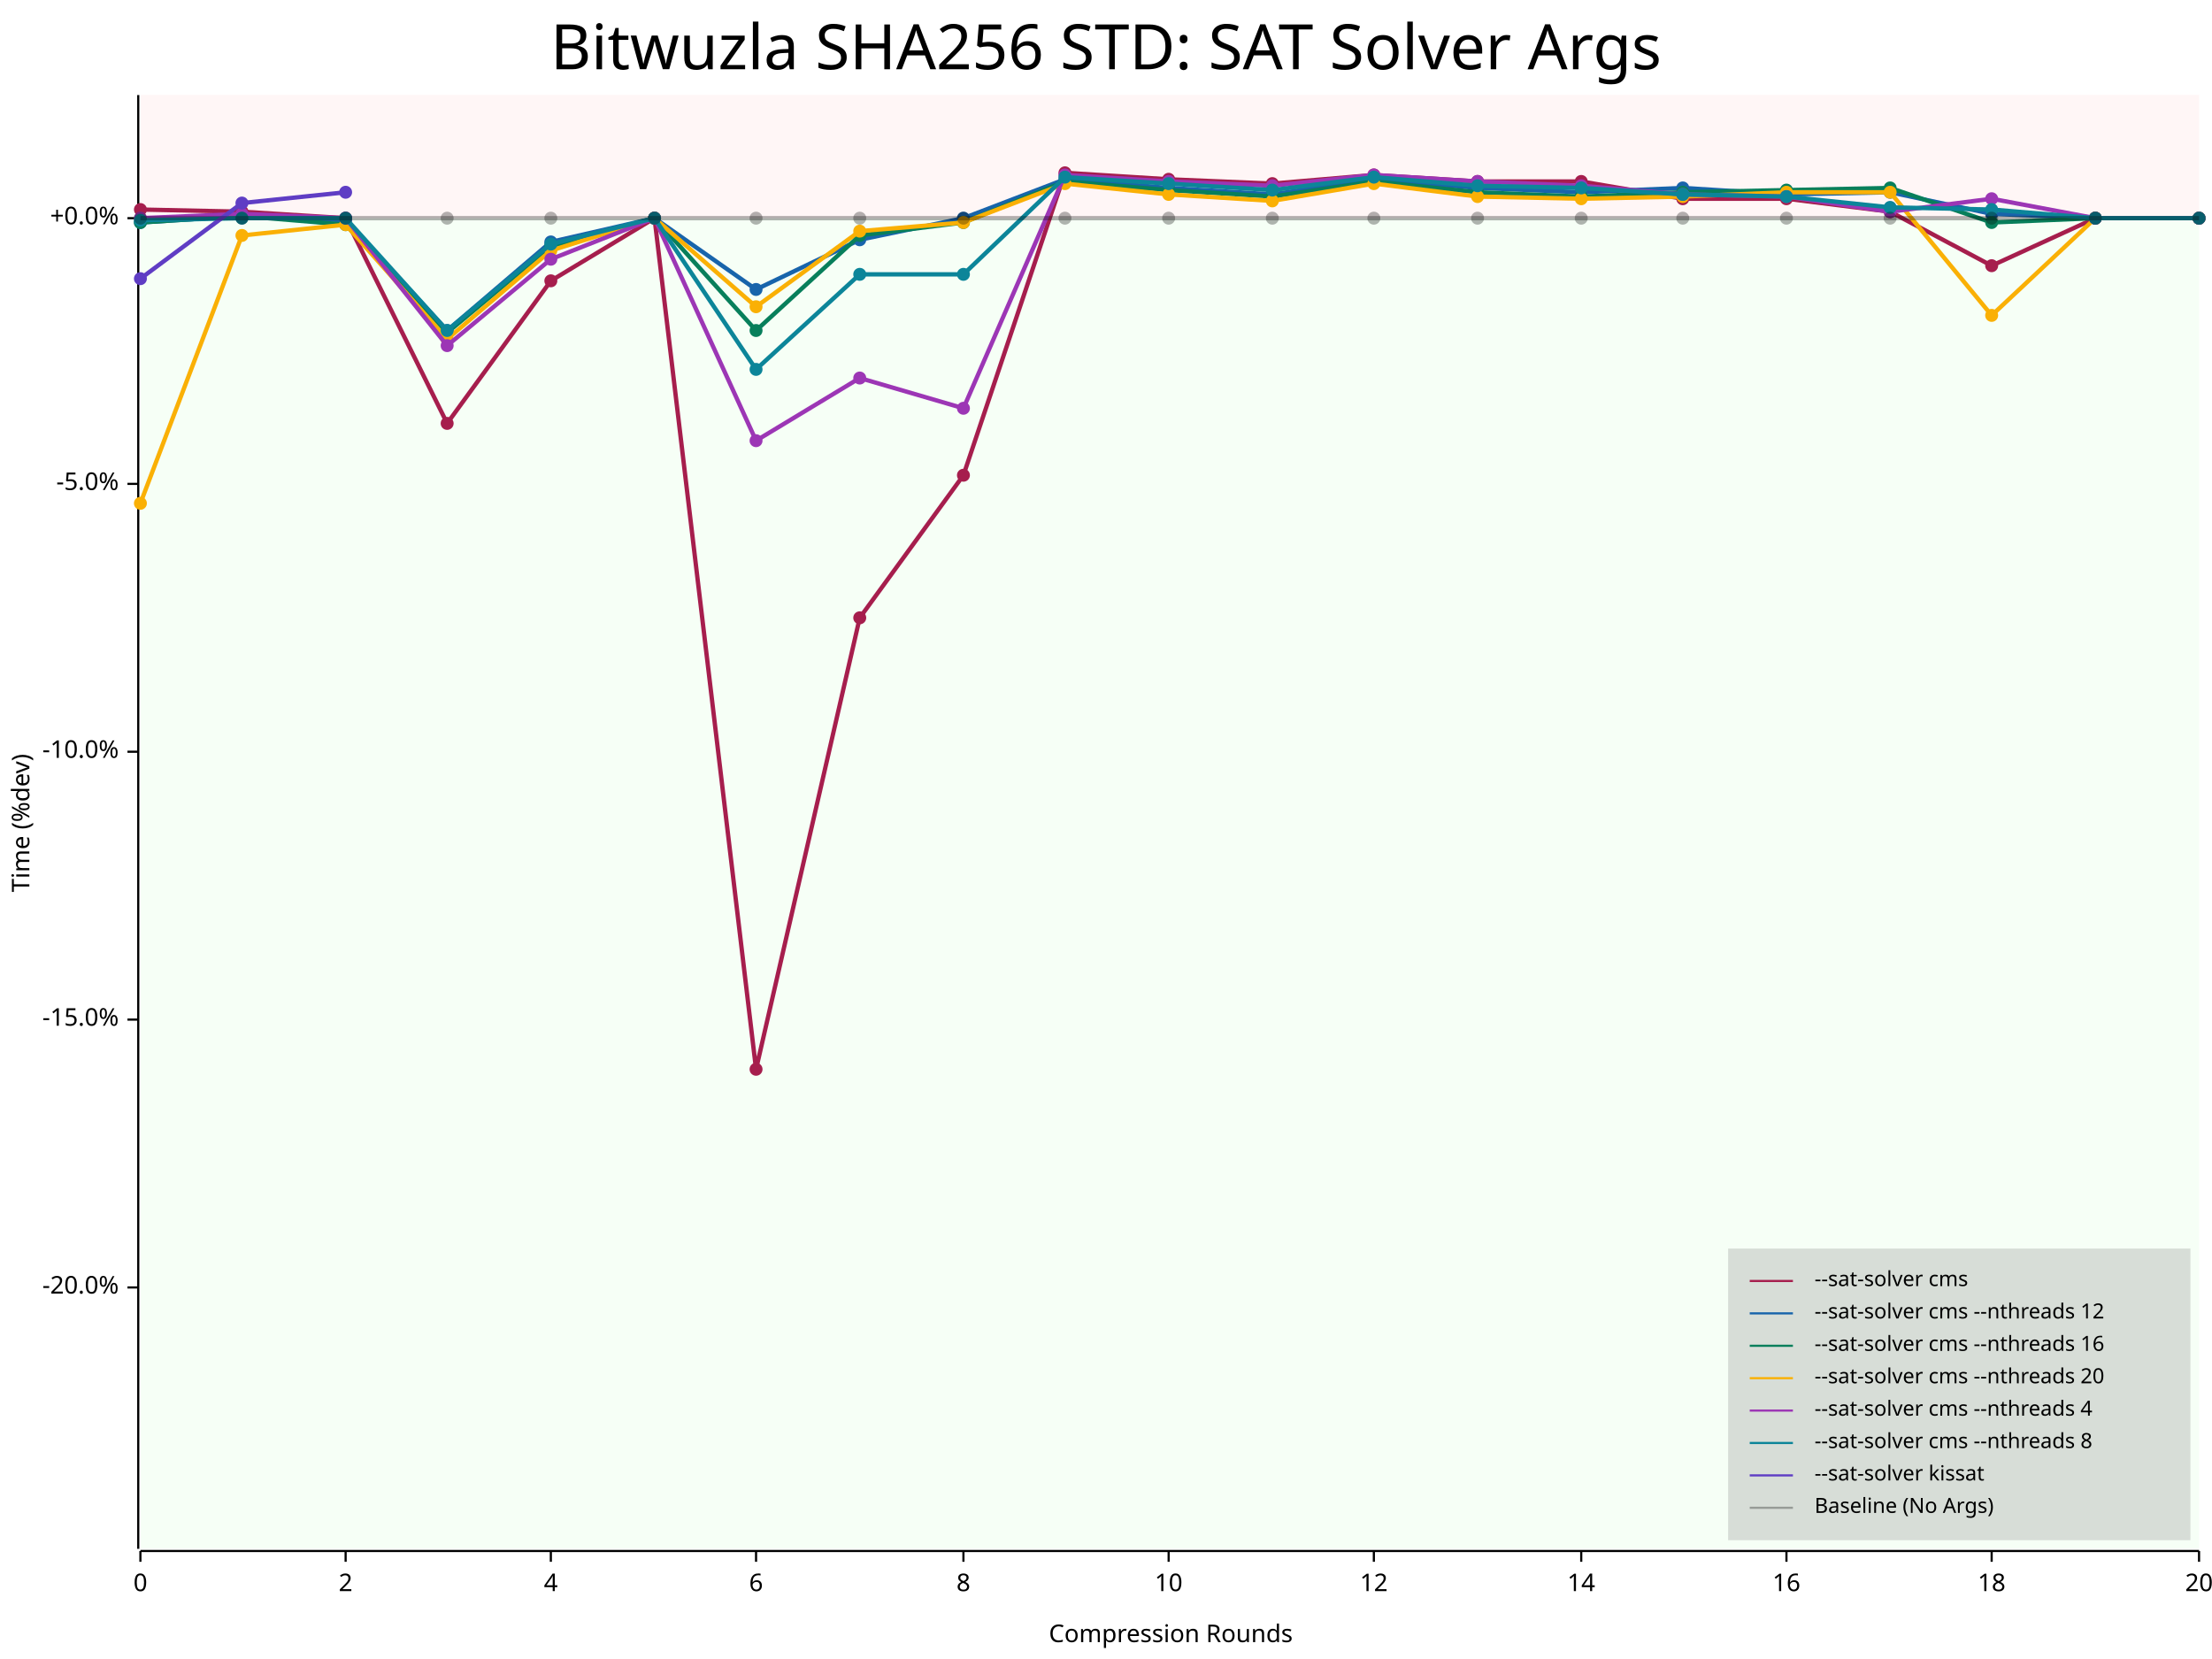
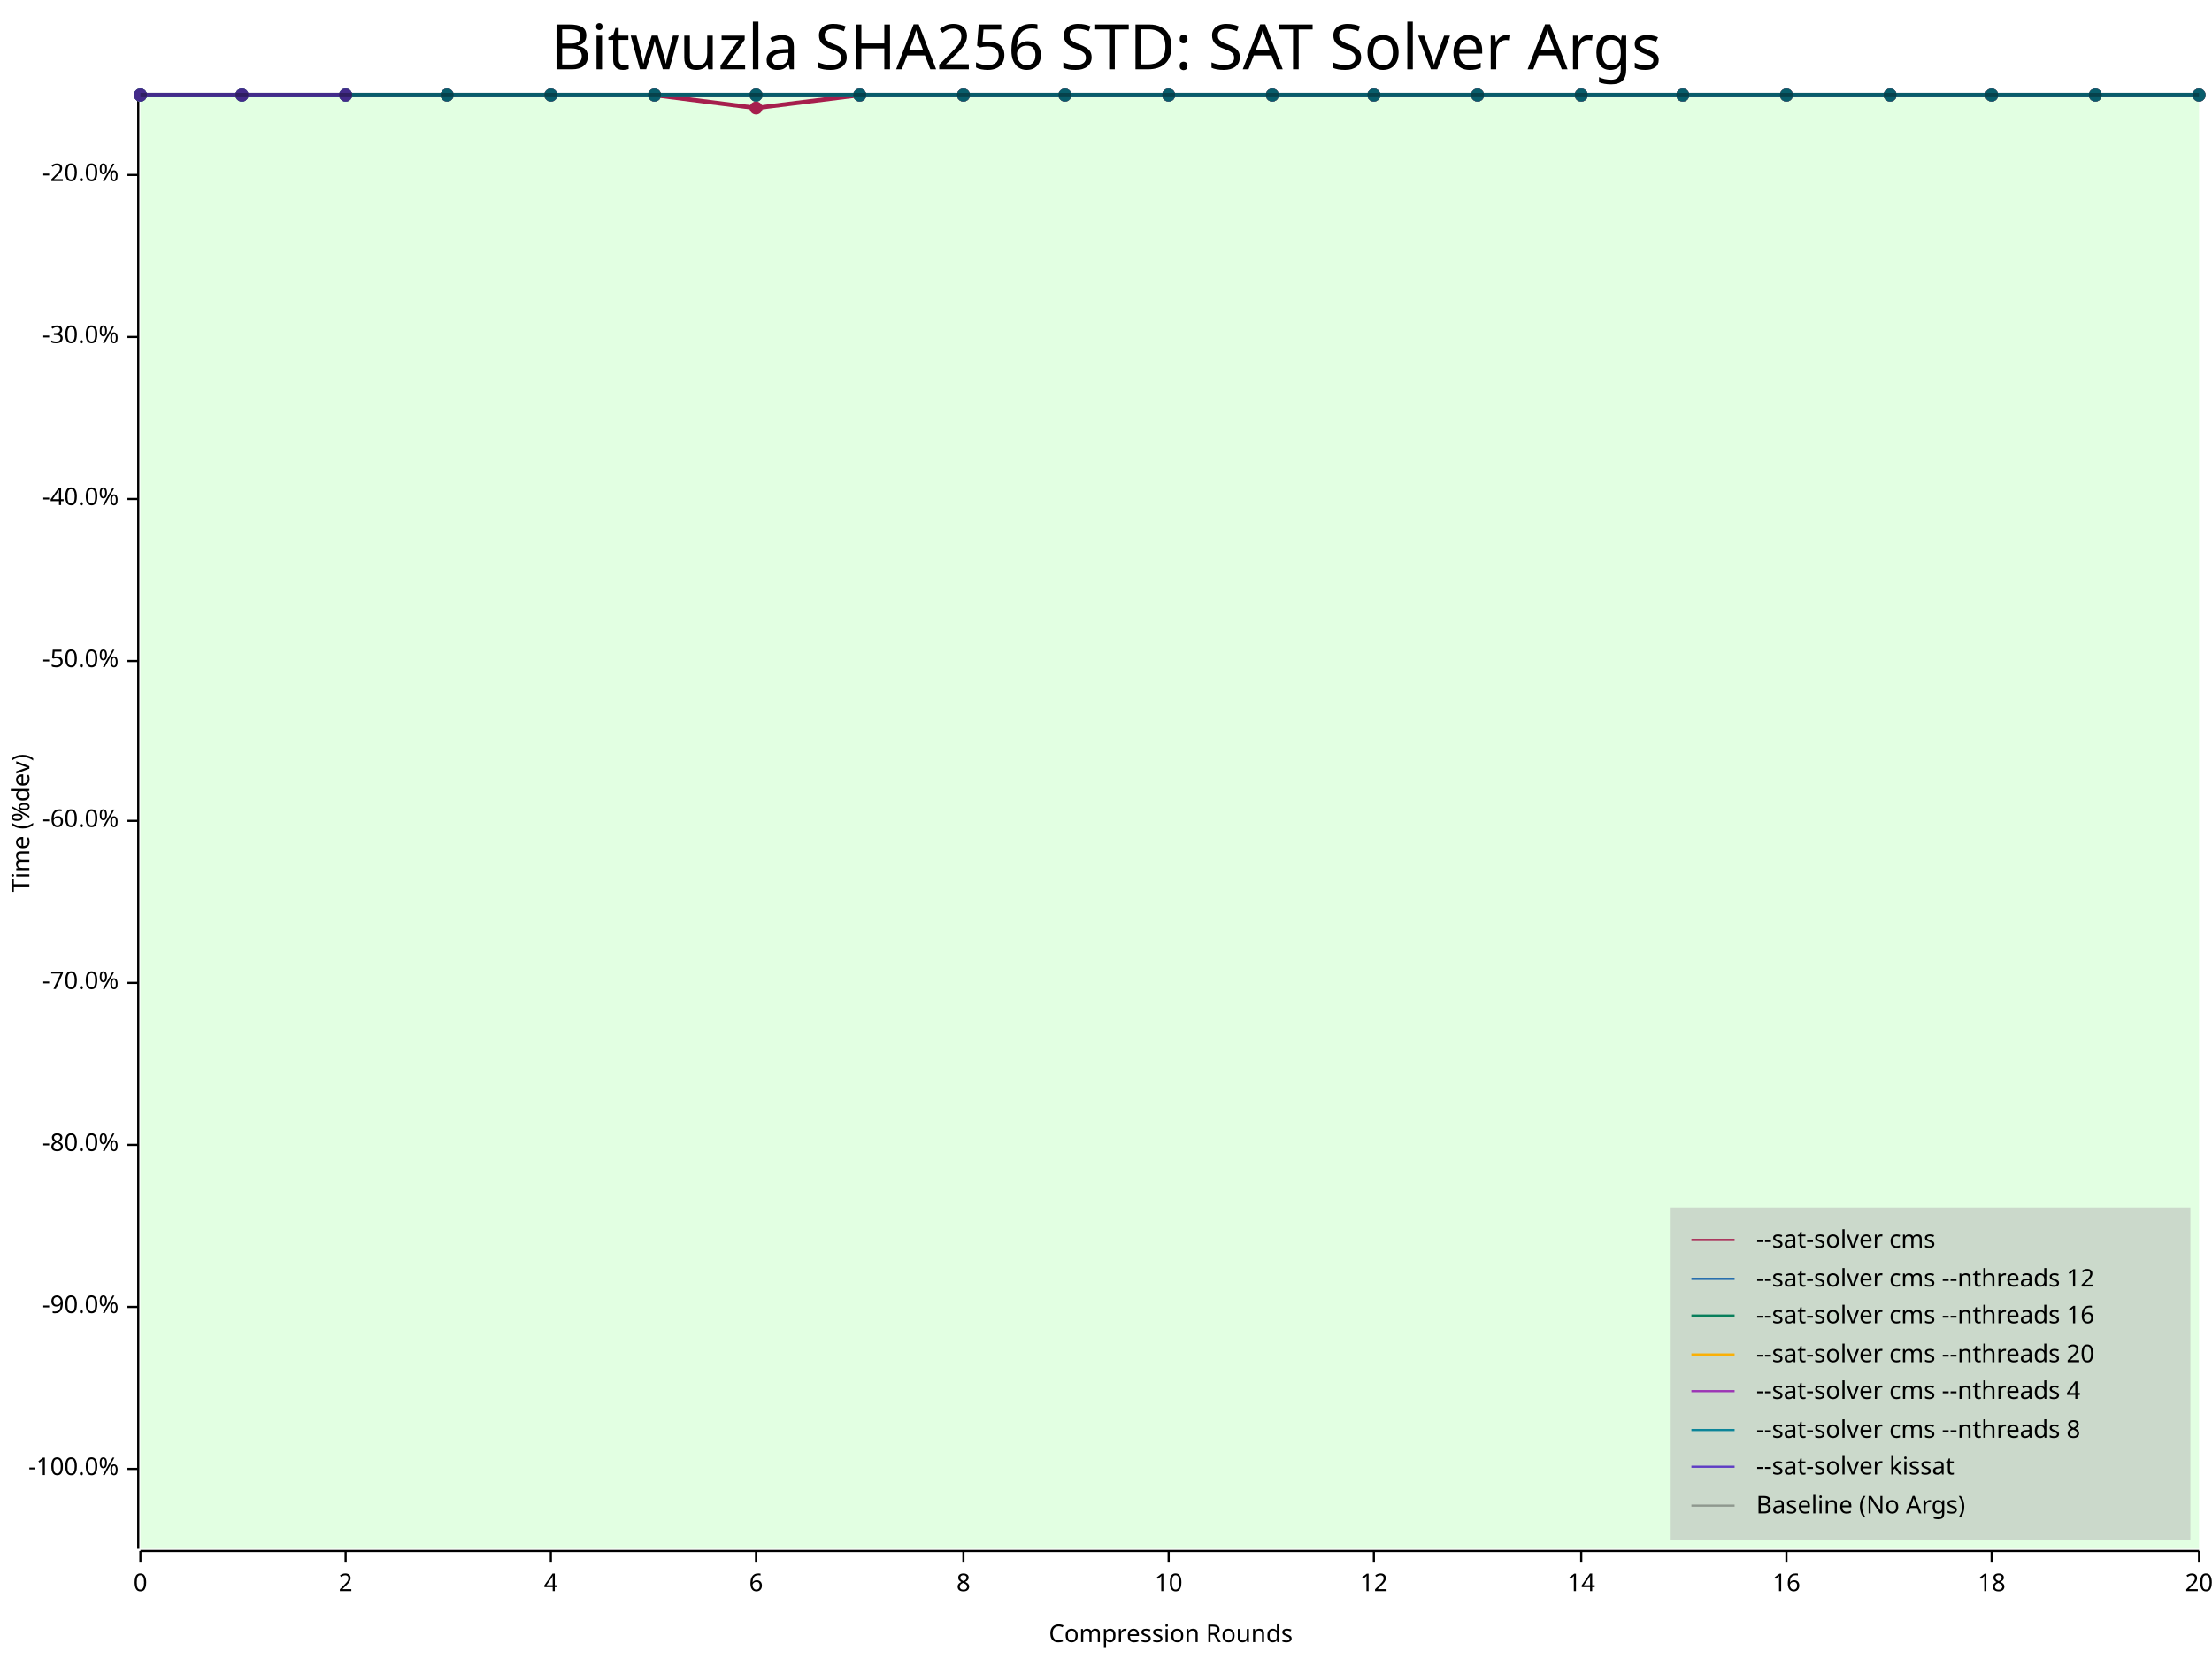
<svg xmlns="http://www.w3.org/2000/svg" width="1024" height="768" viewBox="0 0 1024 768">
  <rect x="0" y="0" width="1024" height="768" opacity="1" fill="#FFFFFF" stroke="none" />
  <text x="512" y="10" dy="0.76em" text-anchor="middle" font-family="noto sans" font-size="29.032" opacity="1" fill="#000000">
Bitwuzla SHA256 STD: SAT Solver Args
</text>
-   <rect x="65" y="101" width="953" height="616" opacity="0.125" fill="#B6FFB6" stroke="none" />
-   <rect x="65" y="44" width="953" height="57" opacity="0.125" fill="#FFB6B6" stroke="none" />
+   <rect x="65" y="44" width="953" height="673" opacity="0.4" fill="#B6FFB6" stroke="none" />
+   <rect x="65" y="44" width="953" height="0" opacity="0.4" fill="#FFB6B6" stroke="none" />
  <text x="542" y="763" dy="-0.5ex" text-anchor="middle" font-family="noto sans" font-size="11.29" opacity="1" fill="#000000">
Compression Rounds
</text>
  <polyline fill="none" opacity="1" stroke="#000000" stroke-width="1" points="65,718 1018,718 " />
  <text x="65" y="728" dy="0.76em" text-anchor="middle" font-family="noto sans" font-size="11.29" opacity="1" fill="#000000">
0
</text>
  <polyline fill="none" opacity="1" stroke="#000000" stroke-width="1" points="65,718 65,723 " />
  <text x="160" y="728" dy="0.76em" text-anchor="middle" font-family="noto sans" font-size="11.29" opacity="1" fill="#000000">
2
</text>
  <polyline fill="none" opacity="1" stroke="#000000" stroke-width="1" points="160,718 160,723 " />
  <text x="255" y="728" dy="0.76em" text-anchor="middle" font-family="noto sans" font-size="11.29" opacity="1" fill="#000000">
4
</text>
  <polyline fill="none" opacity="1" stroke="#000000" stroke-width="1" points="255,718 255,723 " />
  <text x="350" y="728" dy="0.76em" text-anchor="middle" font-family="noto sans" font-size="11.29" opacity="1" fill="#000000">
6
</text>
  <polyline fill="none" opacity="1" stroke="#000000" stroke-width="1" points="350,718 350,723 " />
  <text x="446" y="728" dy="0.76em" text-anchor="middle" font-family="noto sans" font-size="11.29" opacity="1" fill="#000000">
8
</text>
  <polyline fill="none" opacity="1" stroke="#000000" stroke-width="1" points="446,718 446,723 " />
  <text x="541" y="728" dy="0.76em" text-anchor="middle" font-family="noto sans" font-size="11.29" opacity="1" fill="#000000">
10
</text>
  <polyline fill="none" opacity="1" stroke="#000000" stroke-width="1" points="541,718 541,723 " />
  <text x="636" y="728" dy="0.76em" text-anchor="middle" font-family="noto sans" font-size="11.29" opacity="1" fill="#000000">
12
</text>
  <polyline fill="none" opacity="1" stroke="#000000" stroke-width="1" points="636,718 636,723 " />
  <text x="732" y="728" dy="0.76em" text-anchor="middle" font-family="noto sans" font-size="11.29" opacity="1" fill="#000000">
14
</text>
  <polyline fill="none" opacity="1" stroke="#000000" stroke-width="1" points="732,718 732,723 " />
  <text x="827" y="728" dy="0.76em" text-anchor="middle" font-family="noto sans" font-size="11.29" opacity="1" fill="#000000">
16
</text>
  <polyline fill="none" opacity="1" stroke="#000000" stroke-width="1" points="827,718 827,723 " />
  <text x="922" y="728" dy="0.76em" text-anchor="middle" font-family="noto sans" font-size="11.29" opacity="1" fill="#000000">
18
</text>
  <polyline fill="none" opacity="1" stroke="#000000" stroke-width="1" points="922,718 922,723 " />
  <text x="1018" y="728" dy="0.76em" text-anchor="middle" font-family="noto sans" font-size="11.29" opacity="1" fill="#000000">
20
</text>
  <polyline fill="none" opacity="1" stroke="#000000" stroke-width="1" points="1018,718 1018,723 " />
  <text x="5" y="381" dy="0.76em" text-anchor="middle" font-family="noto sans" font-size="11.29" opacity="1" fill="#000000" transform="rotate(270, 5, 381)">
Time (%dev)
</text>
  <polyline fill="none" opacity="1" stroke="#000000" stroke-width="1" points="64,44 64,717 " />
-   <text x="55" y="596" dy="0.5ex" text-anchor="end" font-family="noto sans" font-size="11.29" opacity="1" fill="#000000">
+   <text x="55" y="680" dy="0.5ex" text-anchor="end" font-family="noto sans" font-size="11.29" opacity="1" fill="#000000">
+ -100.0%
+ </text>
+   <polyline fill="none" opacity="1" stroke="#000000" stroke-width="1" points="59,680 64,680 " />
+   <text x="55" y="605" dy="0.5ex" text-anchor="end" font-family="noto sans" font-size="11.29" opacity="1" fill="#000000">
+ -90.0%
+ </text>
+   <polyline fill="none" opacity="1" stroke="#000000" stroke-width="1" points="59,605 64,605 " />
+   <text x="55" y="530" dy="0.5ex" text-anchor="end" font-family="noto sans" font-size="11.29" opacity="1" fill="#000000">
+ -80.0%
+ </text>
+   <polyline fill="none" opacity="1" stroke="#000000" stroke-width="1" points="59,530 64,530 " />
+   <text x="55" y="455" dy="0.5ex" text-anchor="end" font-family="noto sans" font-size="11.29" opacity="1" fill="#000000">
+ -70.0%
+ </text>
+   <polyline fill="none" opacity="1" stroke="#000000" stroke-width="1" points="59,455 64,455 " />
+   <text x="55" y="380" dy="0.5ex" text-anchor="end" font-family="noto sans" font-size="11.29" opacity="1" fill="#000000">
+ -60.0%
+ </text>
+   <polyline fill="none" opacity="1" stroke="#000000" stroke-width="1" points="59,380 64,380 " />
+   <text x="55" y="306" dy="0.5ex" text-anchor="end" font-family="noto sans" font-size="11.29" opacity="1" fill="#000000">
+ -50.0%
+ </text>
+   <polyline fill="none" opacity="1" stroke="#000000" stroke-width="1" points="59,306 64,306 " />
+   <text x="55" y="231" dy="0.5ex" text-anchor="end" font-family="noto sans" font-size="11.29" opacity="1" fill="#000000">
+ -40.0%
+ </text>
+   <polyline fill="none" opacity="1" stroke="#000000" stroke-width="1" points="59,231 64,231 " />
+   <text x="55" y="156" dy="0.5ex" text-anchor="end" font-family="noto sans" font-size="11.29" opacity="1" fill="#000000">
+ -30.0%
+ </text>
+   <polyline fill="none" opacity="1" stroke="#000000" stroke-width="1" points="59,156 64,156 " />
+   <text x="55" y="81" dy="0.5ex" text-anchor="end" font-family="noto sans" font-size="11.29" opacity="1" fill="#000000">
-20.0%
</text>
-   <polyline fill="none" opacity="1" stroke="#000000" stroke-width="1" points="59,596 64,596 " />
-   <text x="55" y="472" dy="0.5ex" text-anchor="end" font-family="noto sans" font-size="11.29" opacity="1" fill="#000000">
- -15.0%
- </text>
-   <polyline fill="none" opacity="1" stroke="#000000" stroke-width="1" points="59,472 64,472 " />
-   <text x="55" y="348" dy="0.5ex" text-anchor="end" font-family="noto sans" font-size="11.29" opacity="1" fill="#000000">
- -10.0%
- </text>
-   <polyline fill="none" opacity="1" stroke="#000000" stroke-width="1" points="59,348 64,348 " />
-   <text x="55" y="224" dy="0.5ex" text-anchor="end" font-family="noto sans" font-size="11.29" opacity="1" fill="#000000">
- -5.0%
- </text>
-   <polyline fill="none" opacity="1" stroke="#000000" stroke-width="1" points="59,224 64,224 " />
-   <text x="55" y="101" dy="0.5ex" text-anchor="end" font-family="noto sans" font-size="11.29" opacity="1" fill="#000000">
- +0.0%
- </text>
-   <polyline fill="none" opacity="1" stroke="#000000" stroke-width="1" points="59,101 64,101 " />
-   <polyline fill="none" opacity="1" stroke="#A61E4D" stroke-width="2" points="65,97 112,98 160,101 207,196 255,130 303,101 350,495 398,286 446,220 493,80 541,83 589,85 636,81 684,84 732,84 779,92 827,92 875,98 922,123 970,101 1018,101 " />
-   <circle cx="65" cy="97" r="3" opacity="1" fill="#A61E4D" stroke="none" stroke-width="1" />
-   <circle cx="112" cy="98" r="3" opacity="1" fill="#A61E4D" stroke="none" stroke-width="1" />
-   <circle cx="160" cy="101" r="3" opacity="1" fill="#A61E4D" stroke="none" stroke-width="1" />
-   <circle cx="207" cy="196" r="3" opacity="1" fill="#A61E4D" stroke="none" stroke-width="1" />
-   <circle cx="255" cy="130" r="3" opacity="1" fill="#A61E4D" stroke="none" stroke-width="1" />
-   <circle cx="303" cy="101" r="3" opacity="1" fill="#A61E4D" stroke="none" stroke-width="1" />
-   <circle cx="350" cy="495" r="3" opacity="1" fill="#A61E4D" stroke="none" stroke-width="1" />
-   <circle cx="398" cy="286" r="3" opacity="1" fill="#A61E4D" stroke="none" stroke-width="1" />
-   <circle cx="446" cy="220" r="3" opacity="1" fill="#A61E4D" stroke="none" stroke-width="1" />
-   <circle cx="493" cy="80" r="3" opacity="1" fill="#A61E4D" stroke="none" stroke-width="1" />
-   <circle cx="541" cy="83" r="3" opacity="1" fill="#A61E4D" stroke="none" stroke-width="1" />
-   <circle cx="589" cy="85" r="3" opacity="1" fill="#A61E4D" stroke="none" stroke-width="1" />
-   <circle cx="636" cy="81" r="3" opacity="1" fill="#A61E4D" stroke="none" stroke-width="1" />
-   <circle cx="684" cy="84" r="3" opacity="1" fill="#A61E4D" stroke="none" stroke-width="1" />
-   <circle cx="732" cy="84" r="3" opacity="1" fill="#A61E4D" stroke="none" stroke-width="1" />
-   <circle cx="779" cy="92" r="3" opacity="1" fill="#A61E4D" stroke="none" stroke-width="1" />
-   <circle cx="827" cy="92" r="3" opacity="1" fill="#A61E4D" stroke="none" stroke-width="1" />
-   <circle cx="875" cy="98" r="3" opacity="1" fill="#A61E4D" stroke="none" stroke-width="1" />
-   <circle cx="922" cy="123" r="3" opacity="1" fill="#A61E4D" stroke="none" stroke-width="1" />
-   <circle cx="970" cy="101" r="3" opacity="1" fill="#A61E4D" stroke="none" stroke-width="1" />
-   <circle cx="1018" cy="101" r="3" opacity="1" fill="#A61E4D" stroke="none" stroke-width="1" />
-   <polyline fill="none" opacity="1" stroke="#1864AB" stroke-width="2" points="65,103 112,100 160,102 207,153 255,112 303,101 350,134 398,111 446,101 493,83 541,87 589,90 636,83 684,87 732,89 779,87 827,90 875,89 922,99 970,101 1018,101 " />
-   <circle cx="65" cy="103" r="3" opacity="1" fill="#1864AB" stroke="none" stroke-width="1" />
-   <circle cx="112" cy="100" r="3" opacity="1" fill="#1864AB" stroke="none" stroke-width="1" />
-   <circle cx="160" cy="102" r="3" opacity="1" fill="#1864AB" stroke="none" stroke-width="1" />
-   <circle cx="207" cy="153" r="3" opacity="1" fill="#1864AB" stroke="none" stroke-width="1" />
-   <circle cx="255" cy="112" r="3" opacity="1" fill="#1864AB" stroke="none" stroke-width="1" />
-   <circle cx="303" cy="101" r="3" opacity="1" fill="#1864AB" stroke="none" stroke-width="1" />
-   <circle cx="350" cy="134" r="3" opacity="1" fill="#1864AB" stroke="none" stroke-width="1" />
-   <circle cx="398" cy="111" r="3" opacity="1" fill="#1864AB" stroke="none" stroke-width="1" />
-   <circle cx="446" cy="101" r="3" opacity="1" fill="#1864AB" stroke="none" stroke-width="1" />
-   <circle cx="493" cy="83" r="3" opacity="1" fill="#1864AB" stroke="none" stroke-width="1" />
-   <circle cx="541" cy="87" r="3" opacity="1" fill="#1864AB" stroke="none" stroke-width="1" />
-   <circle cx="589" cy="90" r="3" opacity="1" fill="#1864AB" stroke="none" stroke-width="1" />
-   <circle cx="636" cy="83" r="3" opacity="1" fill="#1864AB" stroke="none" stroke-width="1" />
-   <circle cx="684" cy="87" r="3" opacity="1" fill="#1864AB" stroke="none" stroke-width="1" />
-   <circle cx="732" cy="89" r="3" opacity="1" fill="#1864AB" stroke="none" stroke-width="1" />
-   <circle cx="779" cy="87" r="3" opacity="1" fill="#1864AB" stroke="none" stroke-width="1" />
-   <circle cx="827" cy="90" r="3" opacity="1" fill="#1864AB" stroke="none" stroke-width="1" />
-   <circle cx="875" cy="89" r="3" opacity="1" fill="#1864AB" stroke="none" stroke-width="1" />
-   <circle cx="922" cy="99" r="3" opacity="1" fill="#1864AB" stroke="none" stroke-width="1" />
-   <circle cx="970" cy="101" r="3" opacity="1" fill="#1864AB" stroke="none" stroke-width="1" />
-   <circle cx="1018" cy="101" r="3" opacity="1" fill="#1864AB" stroke="none" stroke-width="1" />
-   <polyline fill="none" opacity="1" stroke="#087F5B" stroke-width="2" points="65,103 112,100 160,104 207,154 255,114 303,101 350,153 398,109 446,103 493,84 541,88 589,91 636,84 684,89 732,91 779,89 827,88 875,87 922,103 970,101 1018,101 " />
-   <circle cx="65" cy="103" r="3" opacity="1" fill="#087F5B" stroke="none" stroke-width="1" />
-   <circle cx="112" cy="100" r="3" opacity="1" fill="#087F5B" stroke="none" stroke-width="1" />
-   <circle cx="160" cy="104" r="3" opacity="1" fill="#087F5B" stroke="none" stroke-width="1" />
-   <circle cx="207" cy="154" r="3" opacity="1" fill="#087F5B" stroke="none" stroke-width="1" />
-   <circle cx="255" cy="114" r="3" opacity="1" fill="#087F5B" stroke="none" stroke-width="1" />
-   <circle cx="303" cy="101" r="3" opacity="1" fill="#087F5B" stroke="none" stroke-width="1" />
-   <circle cx="350" cy="153" r="3" opacity="1" fill="#087F5B" stroke="none" stroke-width="1" />
-   <circle cx="398" cy="109" r="3" opacity="1" fill="#087F5B" stroke="none" stroke-width="1" />
-   <circle cx="446" cy="103" r="3" opacity="1" fill="#087F5B" stroke="none" stroke-width="1" />
-   <circle cx="493" cy="84" r="3" opacity="1" fill="#087F5B" stroke="none" stroke-width="1" />
-   <circle cx="541" cy="88" r="3" opacity="1" fill="#087F5B" stroke="none" stroke-width="1" />
-   <circle cx="589" cy="91" r="3" opacity="1" fill="#087F5B" stroke="none" stroke-width="1" />
-   <circle cx="636" cy="84" r="3" opacity="1" fill="#087F5B" stroke="none" stroke-width="1" />
-   <circle cx="684" cy="89" r="3" opacity="1" fill="#087F5B" stroke="none" stroke-width="1" />
-   <circle cx="732" cy="91" r="3" opacity="1" fill="#087F5B" stroke="none" stroke-width="1" />
-   <circle cx="779" cy="89" r="3" opacity="1" fill="#087F5B" stroke="none" stroke-width="1" />
-   <circle cx="827" cy="88" r="3" opacity="1" fill="#087F5B" stroke="none" stroke-width="1" />
-   <circle cx="875" cy="87" r="3" opacity="1" fill="#087F5B" stroke="none" stroke-width="1" />
-   <circle cx="922" cy="103" r="3" opacity="1" fill="#087F5B" stroke="none" stroke-width="1" />
-   <circle cx="970" cy="101" r="3" opacity="1" fill="#087F5B" stroke="none" stroke-width="1" />
-   <circle cx="1018" cy="101" r="3" opacity="1" fill="#087F5B" stroke="none" stroke-width="1" />
-   <polyline fill="none" opacity="1" stroke="#FAB005" stroke-width="2" points="65,233 112,109 160,104 207,157 255,116 303,101 350,142 398,107 446,103 493,85 541,90 589,93 636,85 684,91 732,92 779,91 827,89 875,89 922,146 970,101 1018,101 " />
-   <circle cx="65" cy="233" r="3" opacity="1" fill="#FAB005" stroke="none" stroke-width="1" />
-   <circle cx="112" cy="109" r="3" opacity="1" fill="#FAB005" stroke="none" stroke-width="1" />
-   <circle cx="160" cy="104" r="3" opacity="1" fill="#FAB005" stroke="none" stroke-width="1" />
-   <circle cx="207" cy="157" r="3" opacity="1" fill="#FAB005" stroke="none" stroke-width="1" />
-   <circle cx="255" cy="116" r="3" opacity="1" fill="#FAB005" stroke="none" stroke-width="1" />
-   <circle cx="303" cy="101" r="3" opacity="1" fill="#FAB005" stroke="none" stroke-width="1" />
-   <circle cx="350" cy="142" r="3" opacity="1" fill="#FAB005" stroke="none" stroke-width="1" />
-   <circle cx="398" cy="107" r="3" opacity="1" fill="#FAB005" stroke="none" stroke-width="1" />
-   <circle cx="446" cy="103" r="3" opacity="1" fill="#FAB005" stroke="none" stroke-width="1" />
-   <circle cx="493" cy="85" r="3" opacity="1" fill="#FAB005" stroke="none" stroke-width="1" />
-   <circle cx="541" cy="90" r="3" opacity="1" fill="#FAB005" stroke="none" stroke-width="1" />
-   <circle cx="589" cy="93" r="3" opacity="1" fill="#FAB005" stroke="none" stroke-width="1" />
-   <circle cx="636" cy="85" r="3" opacity="1" fill="#FAB005" stroke="none" stroke-width="1" />
-   <circle cx="684" cy="91" r="3" opacity="1" fill="#FAB005" stroke="none" stroke-width="1" />
-   <circle cx="732" cy="92" r="3" opacity="1" fill="#FAB005" stroke="none" stroke-width="1" />
-   <circle cx="779" cy="91" r="3" opacity="1" fill="#FAB005" stroke="none" stroke-width="1" />
-   <circle cx="827" cy="89" r="3" opacity="1" fill="#FAB005" stroke="none" stroke-width="1" />
-   <circle cx="875" cy="89" r="3" opacity="1" fill="#FAB005" stroke="none" stroke-width="1" />
-   <circle cx="922" cy="146" r="3" opacity="1" fill="#FAB005" stroke="none" stroke-width="1" />
-   <circle cx="970" cy="101" r="3" opacity="1" fill="#FAB005" stroke="none" stroke-width="1" />
-   <circle cx="1018" cy="101" r="3" opacity="1" fill="#FAB005" stroke="none" stroke-width="1" />
-   <polyline fill="none" opacity="1" stroke="#9C36B5" stroke-width="2" points="65,101 112,99 160,101 207,160 255,120 303,101 350,204 398,175 446,189 493,81 541,84 589,86 636,81 684,84 732,86 779,90 827,91 875,98 922,92 970,101 1018,101 " />
-   <circle cx="65" cy="101" r="3" opacity="1" fill="#9C36B5" stroke="none" stroke-width="1" />
-   <circle cx="112" cy="99" r="3" opacity="1" fill="#9C36B5" stroke="none" stroke-width="1" />
-   <circle cx="160" cy="101" r="3" opacity="1" fill="#9C36B5" stroke="none" stroke-width="1" />
-   <circle cx="207" cy="160" r="3" opacity="1" fill="#9C36B5" stroke="none" stroke-width="1" />
-   <circle cx="255" cy="120" r="3" opacity="1" fill="#9C36B5" stroke="none" stroke-width="1" />
-   <circle cx="303" cy="101" r="3" opacity="1" fill="#9C36B5" stroke="none" stroke-width="1" />
-   <circle cx="350" cy="204" r="3" opacity="1" fill="#9C36B5" stroke="none" stroke-width="1" />
-   <circle cx="398" cy="175" r="3" opacity="1" fill="#9C36B5" stroke="none" stroke-width="1" />
-   <circle cx="446" cy="189" r="3" opacity="1" fill="#9C36B5" stroke="none" stroke-width="1" />
-   <circle cx="493" cy="81" r="3" opacity="1" fill="#9C36B5" stroke="none" stroke-width="1" />
-   <circle cx="541" cy="84" r="3" opacity="1" fill="#9C36B5" stroke="none" stroke-width="1" />
-   <circle cx="589" cy="86" r="3" opacity="1" fill="#9C36B5" stroke="none" stroke-width="1" />
-   <circle cx="636" cy="81" r="3" opacity="1" fill="#9C36B5" stroke="none" stroke-width="1" />
-   <circle cx="684" cy="84" r="3" opacity="1" fill="#9C36B5" stroke="none" stroke-width="1" />
-   <circle cx="732" cy="86" r="3" opacity="1" fill="#9C36B5" stroke="none" stroke-width="1" />
-   <circle cx="779" cy="90" r="3" opacity="1" fill="#9C36B5" stroke="none" stroke-width="1" />
-   <circle cx="827" cy="91" r="3" opacity="1" fill="#9C36B5" stroke="none" stroke-width="1" />
-   <circle cx="875" cy="98" r="3" opacity="1" fill="#9C36B5" stroke="none" stroke-width="1" />
-   <circle cx="922" cy="92" r="3" opacity="1" fill="#9C36B5" stroke="none" stroke-width="1" />
-   <circle cx="970" cy="101" r="3" opacity="1" fill="#9C36B5" stroke="none" stroke-width="1" />
-   <circle cx="1018" cy="101" r="3" opacity="1" fill="#9C36B5" stroke="none" stroke-width="1" />
-   <polyline fill="none" opacity="1" stroke="#0C8599" stroke-width="2" points="65,102 112,101 160,101 207,153 255,113 303,101 350,171 398,127 446,127 493,82 541,85 589,88 636,82 684,86 732,87 779,90 827,91 875,96 922,97 970,101 1018,101 " />
-   <circle cx="65" cy="102" r="3" opacity="1" fill="#0C8599" stroke="none" stroke-width="1" />
-   <circle cx="112" cy="101" r="3" opacity="1" fill="#0C8599" stroke="none" stroke-width="1" />
-   <circle cx="160" cy="101" r="3" opacity="1" fill="#0C8599" stroke="none" stroke-width="1" />
-   <circle cx="207" cy="153" r="3" opacity="1" fill="#0C8599" stroke="none" stroke-width="1" />
-   <circle cx="255" cy="113" r="3" opacity="1" fill="#0C8599" stroke="none" stroke-width="1" />
-   <circle cx="303" cy="101" r="3" opacity="1" fill="#0C8599" stroke="none" stroke-width="1" />
-   <circle cx="350" cy="171" r="3" opacity="1" fill="#0C8599" stroke="none" stroke-width="1" />
-   <circle cx="398" cy="127" r="3" opacity="1" fill="#0C8599" stroke="none" stroke-width="1" />
-   <circle cx="446" cy="127" r="3" opacity="1" fill="#0C8599" stroke="none" stroke-width="1" />
-   <circle cx="493" cy="82" r="3" opacity="1" fill="#0C8599" stroke="none" stroke-width="1" />
-   <circle cx="541" cy="85" r="3" opacity="1" fill="#0C8599" stroke="none" stroke-width="1" />
-   <circle cx="589" cy="88" r="3" opacity="1" fill="#0C8599" stroke="none" stroke-width="1" />
-   <circle cx="636" cy="82" r="3" opacity="1" fill="#0C8599" stroke="none" stroke-width="1" />
-   <circle cx="684" cy="86" r="3" opacity="1" fill="#0C8599" stroke="none" stroke-width="1" />
-   <circle cx="732" cy="87" r="3" opacity="1" fill="#0C8599" stroke="none" stroke-width="1" />
-   <circle cx="779" cy="90" r="3" opacity="1" fill="#0C8599" stroke="none" stroke-width="1" />
-   <circle cx="827" cy="91" r="3" opacity="1" fill="#0C8599" stroke="none" stroke-width="1" />
-   <circle cx="875" cy="96" r="3" opacity="1" fill="#0C8599" stroke="none" stroke-width="1" />
-   <circle cx="922" cy="97" r="3" opacity="1" fill="#0C8599" stroke="none" stroke-width="1" />
-   <circle cx="970" cy="101" r="3" opacity="1" fill="#0C8599" stroke="none" stroke-width="1" />
-   <circle cx="1018" cy="101" r="3" opacity="1" fill="#0C8599" stroke="none" stroke-width="1" />
-   <polyline fill="none" opacity="1" stroke="#5F3DC4" stroke-width="2" points="65,129 112,94 160,89 " />
-   <circle cx="65" cy="129" r="3" opacity="1" fill="#5F3DC4" stroke="none" stroke-width="1" />
-   <circle cx="112" cy="94" r="3" opacity="1" fill="#5F3DC4" stroke="none" stroke-width="1" />
-   <circle cx="160" cy="89" r="3" opacity="1" fill="#5F3DC4" stroke="none" stroke-width="1" />
-   <polyline fill="none" opacity="0.3" stroke="#000000" stroke-width="2" points="65,101 112,101 160,101 207,101 255,101 303,101 350,101 398,101 446,101 493,101 541,101 589,101 636,101 684,101 732,101 779,101 827,101 875,101 922,101 970,101 1018,101 " />
-   <circle cx="65" cy="101" r="3" opacity="0.3" fill="#000000" stroke="none" stroke-width="1" />
-   <circle cx="112" cy="101" r="3" opacity="0.3" fill="#000000" stroke="none" stroke-width="1" />
-   <circle cx="160" cy="101" r="3" opacity="0.3" fill="#000000" stroke="none" stroke-width="1" />
-   <circle cx="207" cy="101" r="3" opacity="0.3" fill="#000000" stroke="none" stroke-width="1" />
-   <circle cx="255" cy="101" r="3" opacity="0.3" fill="#000000" stroke="none" stroke-width="1" />
-   <circle cx="303" cy="101" r="3" opacity="0.3" fill="#000000" stroke="none" stroke-width="1" />
-   <circle cx="350" cy="101" r="3" opacity="0.3" fill="#000000" stroke="none" stroke-width="1" />
-   <circle cx="398" cy="101" r="3" opacity="0.3" fill="#000000" stroke="none" stroke-width="1" />
-   <circle cx="446" cy="101" r="3" opacity="0.3" fill="#000000" stroke="none" stroke-width="1" />
-   <circle cx="493" cy="101" r="3" opacity="0.3" fill="#000000" stroke="none" stroke-width="1" />
-   <circle cx="541" cy="101" r="3" opacity="0.3" fill="#000000" stroke="none" stroke-width="1" />
-   <circle cx="589" cy="101" r="3" opacity="0.3" fill="#000000" stroke="none" stroke-width="1" />
-   <circle cx="636" cy="101" r="3" opacity="0.3" fill="#000000" stroke="none" stroke-width="1" />
-   <circle cx="684" cy="101" r="3" opacity="0.3" fill="#000000" stroke="none" stroke-width="1" />
-   <circle cx="732" cy="101" r="3" opacity="0.3" fill="#000000" stroke="none" stroke-width="1" />
-   <circle cx="779" cy="101" r="3" opacity="0.3" fill="#000000" stroke="none" stroke-width="1" />
-   <circle cx="827" cy="101" r="3" opacity="0.3" fill="#000000" stroke="none" stroke-width="1" />
-   <circle cx="875" cy="101" r="3" opacity="0.3" fill="#000000" stroke="none" stroke-width="1" />
-   <circle cx="922" cy="101" r="3" opacity="0.3" fill="#000000" stroke="none" stroke-width="1" />
-   <circle cx="970" cy="101" r="3" opacity="0.3" fill="#000000" stroke="none" stroke-width="1" />
-   <circle cx="1018" cy="101" r="3" opacity="0.3" fill="#000000" stroke="none" stroke-width="1" />
-   <rect x="800" y="578" width="214" height="135" opacity="0.3" fill="#8C8C8C" stroke="none" />
-   <text x="840" y="588" dy="0.76em" text-anchor="start" font-family="sans-serif" font-size="9.677" opacity="1" fill="#000000">
+   <polyline fill="none" opacity="1" stroke="#000000" stroke-width="1" points="59,81 64,81 " />
+   <polyline fill="none" opacity="1" stroke="#A61E4D" stroke-width="2" points="65,44 112,44 160,44 207,44 255,44 303,44 350,50 398,44 446,44 493,44 541,44 589,44 636,44 684,44 732,44 779,44 827,44 875,44 922,44 970,44 1018,44 " />
+   <circle cx="65" cy="44" r="3" opacity="1" fill="#A61E4D" stroke="none" stroke-width="1" />
+   <circle cx="112" cy="44" r="3" opacity="1" fill="#A61E4D" stroke="none" stroke-width="1" />
+   <circle cx="160" cy="44" r="3" opacity="1" fill="#A61E4D" stroke="none" stroke-width="1" />
+   <circle cx="207" cy="44" r="3" opacity="1" fill="#A61E4D" stroke="none" stroke-width="1" />
+   <circle cx="255" cy="44" r="3" opacity="1" fill="#A61E4D" stroke="none" stroke-width="1" />
+   <circle cx="303" cy="44" r="3" opacity="1" fill="#A61E4D" stroke="none" stroke-width="1" />
+   <circle cx="350" cy="50" r="3" opacity="1" fill="#A61E4D" stroke="none" stroke-width="1" />
+   <circle cx="398" cy="44" r="3" opacity="1" fill="#A61E4D" stroke="none" stroke-width="1" />
+   <circle cx="446" cy="44" r="3" opacity="1" fill="#A61E4D" stroke="none" stroke-width="1" />
+   <circle cx="493" cy="44" r="3" opacity="1" fill="#A61E4D" stroke="none" stroke-width="1" />
+   <circle cx="541" cy="44" r="3" opacity="1" fill="#A61E4D" stroke="none" stroke-width="1" />
+   <circle cx="589" cy="44" r="3" opacity="1" fill="#A61E4D" stroke="none" stroke-width="1" />
+   <circle cx="636" cy="44" r="3" opacity="1" fill="#A61E4D" stroke="none" stroke-width="1" />
+   <circle cx="684" cy="44" r="3" opacity="1" fill="#A61E4D" stroke="none" stroke-width="1" />
+   <circle cx="732" cy="44" r="3" opacity="1" fill="#A61E4D" stroke="none" stroke-width="1" />
+   <circle cx="779" cy="44" r="3" opacity="1" fill="#A61E4D" stroke="none" stroke-width="1" />
+   <circle cx="827" cy="44" r="3" opacity="1" fill="#A61E4D" stroke="none" stroke-width="1" />
+   <circle cx="875" cy="44" r="3" opacity="1" fill="#A61E4D" stroke="none" stroke-width="1" />
+   <circle cx="922" cy="44" r="3" opacity="1" fill="#A61E4D" stroke="none" stroke-width="1" />
+   <circle cx="970" cy="44" r="3" opacity="1" fill="#A61E4D" stroke="none" stroke-width="1" />
+   <circle cx="1018" cy="44" r="3" opacity="1" fill="#A61E4D" stroke="none" stroke-width="1" />
+   <polyline fill="none" opacity="1" stroke="#1864AB" stroke-width="2" points="65,44 112,44 160,44 207,44 255,44 303,44 350,44 398,44 446,44 493,44 541,44 589,44 636,44 684,44 732,44 779,44 827,44 875,44 922,44 970,44 1018,44 " />
+   <circle cx="65" cy="44" r="3" opacity="1" fill="#1864AB" stroke="none" stroke-width="1" />
+   <circle cx="112" cy="44" r="3" opacity="1" fill="#1864AB" stroke="none" stroke-width="1" />
+   <circle cx="160" cy="44" r="3" opacity="1" fill="#1864AB" stroke="none" stroke-width="1" />
+   <circle cx="207" cy="44" r="3" opacity="1" fill="#1864AB" stroke="none" stroke-width="1" />
+   <circle cx="255" cy="44" r="3" opacity="1" fill="#1864AB" stroke="none" stroke-width="1" />
+   <circle cx="303" cy="44" r="3" opacity="1" fill="#1864AB" stroke="none" stroke-width="1" />
+   <circle cx="350" cy="44" r="3" opacity="1" fill="#1864AB" stroke="none" stroke-width="1" />
+   <circle cx="398" cy="44" r="3" opacity="1" fill="#1864AB" stroke="none" stroke-width="1" />
+   <circle cx="446" cy="44" r="3" opacity="1" fill="#1864AB" stroke="none" stroke-width="1" />
+   <circle cx="493" cy="44" r="3" opacity="1" fill="#1864AB" stroke="none" stroke-width="1" />
+   <circle cx="541" cy="44" r="3" opacity="1" fill="#1864AB" stroke="none" stroke-width="1" />
+   <circle cx="589" cy="44" r="3" opacity="1" fill="#1864AB" stroke="none" stroke-width="1" />
+   <circle cx="636" cy="44" r="3" opacity="1" fill="#1864AB" stroke="none" stroke-width="1" />
+   <circle cx="684" cy="44" r="3" opacity="1" fill="#1864AB" stroke="none" stroke-width="1" />
+   <circle cx="732" cy="44" r="3" opacity="1" fill="#1864AB" stroke="none" stroke-width="1" />
+   <circle cx="779" cy="44" r="3" opacity="1" fill="#1864AB" stroke="none" stroke-width="1" />
+   <circle cx="827" cy="44" r="3" opacity="1" fill="#1864AB" stroke="none" stroke-width="1" />
+   <circle cx="875" cy="44" r="3" opacity="1" fill="#1864AB" stroke="none" stroke-width="1" />
+   <circle cx="922" cy="44" r="3" opacity="1" fill="#1864AB" stroke="none" stroke-width="1" />
+   <circle cx="970" cy="44" r="3" opacity="1" fill="#1864AB" stroke="none" stroke-width="1" />
+   <circle cx="1018" cy="44" r="3" opacity="1" fill="#1864AB" stroke="none" stroke-width="1" />
+   <polyline fill="none" opacity="1" stroke="#087F5B" stroke-width="2" points="65,44 112,44 160,44 207,44 255,44 303,44 350,44 398,44 446,44 493,44 541,44 589,44 636,44 684,44 732,44 779,44 827,44 875,44 922,44 970,44 1018,44 " />
+   <circle cx="65" cy="44" r="3" opacity="1" fill="#087F5B" stroke="none" stroke-width="1" />
+   <circle cx="112" cy="44" r="3" opacity="1" fill="#087F5B" stroke="none" stroke-width="1" />
+   <circle cx="160" cy="44" r="3" opacity="1" fill="#087F5B" stroke="none" stroke-width="1" />
+   <circle cx="207" cy="44" r="3" opacity="1" fill="#087F5B" stroke="none" stroke-width="1" />
+   <circle cx="255" cy="44" r="3" opacity="1" fill="#087F5B" stroke="none" stroke-width="1" />
+   <circle cx="303" cy="44" r="3" opacity="1" fill="#087F5B" stroke="none" stroke-width="1" />
+   <circle cx="350" cy="44" r="3" opacity="1" fill="#087F5B" stroke="none" stroke-width="1" />
+   <circle cx="398" cy="44" r="3" opacity="1" fill="#087F5B" stroke="none" stroke-width="1" />
+   <circle cx="446" cy="44" r="3" opacity="1" fill="#087F5B" stroke="none" stroke-width="1" />
+   <circle cx="493" cy="44" r="3" opacity="1" fill="#087F5B" stroke="none" stroke-width="1" />
+   <circle cx="541" cy="44" r="3" opacity="1" fill="#087F5B" stroke="none" stroke-width="1" />
+   <circle cx="589" cy="44" r="3" opacity="1" fill="#087F5B" stroke="none" stroke-width="1" />
+   <circle cx="636" cy="44" r="3" opacity="1" fill="#087F5B" stroke="none" stroke-width="1" />
+   <circle cx="684" cy="44" r="3" opacity="1" fill="#087F5B" stroke="none" stroke-width="1" />
+   <circle cx="732" cy="44" r="3" opacity="1" fill="#087F5B" stroke="none" stroke-width="1" />
+   <circle cx="779" cy="44" r="3" opacity="1" fill="#087F5B" stroke="none" stroke-width="1" />
+   <circle cx="827" cy="44" r="3" opacity="1" fill="#087F5B" stroke="none" stroke-width="1" />
+   <circle cx="875" cy="44" r="3" opacity="1" fill="#087F5B" stroke="none" stroke-width="1" />
+   <circle cx="922" cy="44" r="3" opacity="1" fill="#087F5B" stroke="none" stroke-width="1" />
+   <circle cx="970" cy="44" r="3" opacity="1" fill="#087F5B" stroke="none" stroke-width="1" />
+   <circle cx="1018" cy="44" r="3" opacity="1" fill="#087F5B" stroke="none" stroke-width="1" />
+   <polyline fill="none" opacity="1" stroke="#FAB005" stroke-width="2" points="65,44 112,44 160,44 207,44 255,44 303,44 350,44 398,44 446,44 493,44 541,44 589,44 636,44 684,44 732,44 779,44 827,44 875,44 922,44 970,44 1018,44 " />
+   <circle cx="65" cy="44" r="3" opacity="1" fill="#FAB005" stroke="none" stroke-width="1" />
+   <circle cx="112" cy="44" r="3" opacity="1" fill="#FAB005" stroke="none" stroke-width="1" />
+   <circle cx="160" cy="44" r="3" opacity="1" fill="#FAB005" stroke="none" stroke-width="1" />
+   <circle cx="207" cy="44" r="3" opacity="1" fill="#FAB005" stroke="none" stroke-width="1" />
+   <circle cx="255" cy="44" r="3" opacity="1" fill="#FAB005" stroke="none" stroke-width="1" />
+   <circle cx="303" cy="44" r="3" opacity="1" fill="#FAB005" stroke="none" stroke-width="1" />
+   <circle cx="350" cy="44" r="3" opacity="1" fill="#FAB005" stroke="none" stroke-width="1" />
+   <circle cx="398" cy="44" r="3" opacity="1" fill="#FAB005" stroke="none" stroke-width="1" />
+   <circle cx="446" cy="44" r="3" opacity="1" fill="#FAB005" stroke="none" stroke-width="1" />
+   <circle cx="493" cy="44" r="3" opacity="1" fill="#FAB005" stroke="none" stroke-width="1" />
+   <circle cx="541" cy="44" r="3" opacity="1" fill="#FAB005" stroke="none" stroke-width="1" />
+   <circle cx="589" cy="44" r="3" opacity="1" fill="#FAB005" stroke="none" stroke-width="1" />
+   <circle cx="636" cy="44" r="3" opacity="1" fill="#FAB005" stroke="none" stroke-width="1" />
+   <circle cx="684" cy="44" r="3" opacity="1" fill="#FAB005" stroke="none" stroke-width="1" />
+   <circle cx="732" cy="44" r="3" opacity="1" fill="#FAB005" stroke="none" stroke-width="1" />
+   <circle cx="779" cy="44" r="3" opacity="1" fill="#FAB005" stroke="none" stroke-width="1" />
+   <circle cx="827" cy="44" r="3" opacity="1" fill="#FAB005" stroke="none" stroke-width="1" />
+   <circle cx="875" cy="44" r="3" opacity="1" fill="#FAB005" stroke="none" stroke-width="1" />
+   <circle cx="922" cy="44" r="3" opacity="1" fill="#FAB005" stroke="none" stroke-width="1" />
+   <circle cx="970" cy="44" r="3" opacity="1" fill="#FAB005" stroke="none" stroke-width="1" />
+   <circle cx="1018" cy="44" r="3" opacity="1" fill="#FAB005" stroke="none" stroke-width="1" />
+   <polyline fill="none" opacity="1" stroke="#9C36B5" stroke-width="2" points="65,44 112,44 160,44 207,44 255,44 303,44 350,44 398,44 446,44 493,44 541,44 589,44 636,44 684,44 732,44 779,44 827,44 875,44 922,44 970,44 1018,44 " />
+   <circle cx="65" cy="44" r="3" opacity="1" fill="#9C36B5" stroke="none" stroke-width="1" />
+   <circle cx="112" cy="44" r="3" opacity="1" fill="#9C36B5" stroke="none" stroke-width="1" />
+   <circle cx="160" cy="44" r="3" opacity="1" fill="#9C36B5" stroke="none" stroke-width="1" />
+   <circle cx="207" cy="44" r="3" opacity="1" fill="#9C36B5" stroke="none" stroke-width="1" />
+   <circle cx="255" cy="44" r="3" opacity="1" fill="#9C36B5" stroke="none" stroke-width="1" />
+   <circle cx="303" cy="44" r="3" opacity="1" fill="#9C36B5" stroke="none" stroke-width="1" />
+   <circle cx="350" cy="44" r="3" opacity="1" fill="#9C36B5" stroke="none" stroke-width="1" />
+   <circle cx="398" cy="44" r="3" opacity="1" fill="#9C36B5" stroke="none" stroke-width="1" />
+   <circle cx="446" cy="44" r="3" opacity="1" fill="#9C36B5" stroke="none" stroke-width="1" />
+   <circle cx="493" cy="44" r="3" opacity="1" fill="#9C36B5" stroke="none" stroke-width="1" />
+   <circle cx="541" cy="44" r="3" opacity="1" fill="#9C36B5" stroke="none" stroke-width="1" />
+   <circle cx="589" cy="44" r="3" opacity="1" fill="#9C36B5" stroke="none" stroke-width="1" />
+   <circle cx="636" cy="44" r="3" opacity="1" fill="#9C36B5" stroke="none" stroke-width="1" />
+   <circle cx="684" cy="44" r="3" opacity="1" fill="#9C36B5" stroke="none" stroke-width="1" />
+   <circle cx="732" cy="44" r="3" opacity="1" fill="#9C36B5" stroke="none" stroke-width="1" />
+   <circle cx="779" cy="44" r="3" opacity="1" fill="#9C36B5" stroke="none" stroke-width="1" />
+   <circle cx="827" cy="44" r="3" opacity="1" fill="#9C36B5" stroke="none" stroke-width="1" />
+   <circle cx="875" cy="44" r="3" opacity="1" fill="#9C36B5" stroke="none" stroke-width="1" />
+   <circle cx="922" cy="44" r="3" opacity="1" fill="#9C36B5" stroke="none" stroke-width="1" />
+   <circle cx="970" cy="44" r="3" opacity="1" fill="#9C36B5" stroke="none" stroke-width="1" />
+   <circle cx="1018" cy="44" r="3" opacity="1" fill="#9C36B5" stroke="none" stroke-width="1" />
+   <polyline fill="none" opacity="1" stroke="#0C8599" stroke-width="2" points="65,44 112,44 160,44 207,44 255,44 303,44 350,44 398,44 446,44 493,44 541,44 589,44 636,44 684,44 732,44 779,44 827,44 875,44 922,44 970,44 1018,44 " />
+   <circle cx="65" cy="44" r="3" opacity="1" fill="#0C8599" stroke="none" stroke-width="1" />
+   <circle cx="112" cy="44" r="3" opacity="1" fill="#0C8599" stroke="none" stroke-width="1" />
+   <circle cx="160" cy="44" r="3" opacity="1" fill="#0C8599" stroke="none" stroke-width="1" />
+   <circle cx="207" cy="44" r="3" opacity="1" fill="#0C8599" stroke="none" stroke-width="1" />
+   <circle cx="255" cy="44" r="3" opacity="1" fill="#0C8599" stroke="none" stroke-width="1" />
+   <circle cx="303" cy="44" r="3" opacity="1" fill="#0C8599" stroke="none" stroke-width="1" />
+   <circle cx="350" cy="44" r="3" opacity="1" fill="#0C8599" stroke="none" stroke-width="1" />
+   <circle cx="398" cy="44" r="3" opacity="1" fill="#0C8599" stroke="none" stroke-width="1" />
+   <circle cx="446" cy="44" r="3" opacity="1" fill="#0C8599" stroke="none" stroke-width="1" />
+   <circle cx="493" cy="44" r="3" opacity="1" fill="#0C8599" stroke="none" stroke-width="1" />
+   <circle cx="541" cy="44" r="3" opacity="1" fill="#0C8599" stroke="none" stroke-width="1" />
+   <circle cx="589" cy="44" r="3" opacity="1" fill="#0C8599" stroke="none" stroke-width="1" />
+   <circle cx="636" cy="44" r="3" opacity="1" fill="#0C8599" stroke="none" stroke-width="1" />
+   <circle cx="684" cy="44" r="3" opacity="1" fill="#0C8599" stroke="none" stroke-width="1" />
+   <circle cx="732" cy="44" r="3" opacity="1" fill="#0C8599" stroke="none" stroke-width="1" />
+   <circle cx="779" cy="44" r="3" opacity="1" fill="#0C8599" stroke="none" stroke-width="1" />
+   <circle cx="827" cy="44" r="3" opacity="1" fill="#0C8599" stroke="none" stroke-width="1" />
+   <circle cx="875" cy="44" r="3" opacity="1" fill="#0C8599" stroke="none" stroke-width="1" />
+   <circle cx="922" cy="44" r="3" opacity="1" fill="#0C8599" stroke="none" stroke-width="1" />
+   <circle cx="970" cy="44" r="3" opacity="1" fill="#0C8599" stroke="none" stroke-width="1" />
+   <circle cx="1018" cy="44" r="3" opacity="1" fill="#0C8599" stroke="none" stroke-width="1" />
+   <polyline fill="none" opacity="1" stroke="#5F3DC4" stroke-width="2" points="65,44 112,44 160,44 " />
+   <circle cx="65" cy="44" r="3" opacity="1" fill="#5F3DC4" stroke="none" stroke-width="1" />
+   <circle cx="112" cy="44" r="3" opacity="1" fill="#5F3DC4" stroke="none" stroke-width="1" />
+   <circle cx="160" cy="44" r="3" opacity="1" fill="#5F3DC4" stroke="none" stroke-width="1" />
+   <polyline fill="none" opacity="0.3" stroke="#000000" stroke-width="2" points="65,44 112,44 160,44 207,44 255,44 303,44 350,44 398,44 446,44 493,44 541,44 589,44 636,44 684,44 732,44 779,44 827,44 875,44 922,44 970,44 1018,44 " />
+   <circle cx="65" cy="44" r="3" opacity="0.3" fill="#000000" stroke="none" stroke-width="1" />
+   <circle cx="112" cy="44" r="3" opacity="0.3" fill="#000000" stroke="none" stroke-width="1" />
+   <circle cx="160" cy="44" r="3" opacity="0.3" fill="#000000" stroke="none" stroke-width="1" />
+   <circle cx="207" cy="44" r="3" opacity="0.3" fill="#000000" stroke="none" stroke-width="1" />
+   <circle cx="255" cy="44" r="3" opacity="0.3" fill="#000000" stroke="none" stroke-width="1" />
+   <circle cx="303" cy="44" r="3" opacity="0.3" fill="#000000" stroke="none" stroke-width="1" />
+   <circle cx="350" cy="44" r="3" opacity="0.3" fill="#000000" stroke="none" stroke-width="1" />
+   <circle cx="398" cy="44" r="3" opacity="0.3" fill="#000000" stroke="none" stroke-width="1" />
+   <circle cx="446" cy="44" r="3" opacity="0.3" fill="#000000" stroke="none" stroke-width="1" />
+   <circle cx="493" cy="44" r="3" opacity="0.3" fill="#000000" stroke="none" stroke-width="1" />
+   <circle cx="541" cy="44" r="3" opacity="0.3" fill="#000000" stroke="none" stroke-width="1" />
+   <circle cx="589" cy="44" r="3" opacity="0.3" fill="#000000" stroke="none" stroke-width="1" />
+   <circle cx="636" cy="44" r="3" opacity="0.3" fill="#000000" stroke="none" stroke-width="1" />
+   <circle cx="684" cy="44" r="3" opacity="0.3" fill="#000000" stroke="none" stroke-width="1" />
+   <circle cx="732" cy="44" r="3" opacity="0.3" fill="#000000" stroke="none" stroke-width="1" />
+   <circle cx="779" cy="44" r="3" opacity="0.3" fill="#000000" stroke="none" stroke-width="1" />
+   <circle cx="827" cy="44" r="3" opacity="0.3" fill="#000000" stroke="none" stroke-width="1" />
+   <circle cx="875" cy="44" r="3" opacity="0.3" fill="#000000" stroke="none" stroke-width="1" />
+   <circle cx="922" cy="44" r="3" opacity="0.3" fill="#000000" stroke="none" stroke-width="1" />
+   <circle cx="970" cy="44" r="3" opacity="0.3" fill="#000000" stroke="none" stroke-width="1" />
+   <circle cx="1018" cy="44" r="3" opacity="0.3" fill="#000000" stroke="none" stroke-width="1" />
+   <rect x="773" y="559" width="241" height="154" opacity="0.5" fill="#B4B4B4" stroke="none" />
+   <text x="813" y="569" dy="0.76em" text-anchor="start" font-family="noto sans" font-size="11.29" opacity="1" fill="#000000">
--sat-solver cms
</text>
-   <text x="840" y="603" dy="0.76em" text-anchor="start" font-family="sans-serif" font-size="9.677" opacity="1" fill="#000000">
+   <text x="813" y="587" dy="0.76em" text-anchor="start" font-family="noto sans" font-size="11.29" opacity="1" fill="#000000">
--sat-solver cms --nthreads 12
</text>
-   <text x="840" y="618" dy="0.76em" text-anchor="start" font-family="sans-serif" font-size="9.677" opacity="1" fill="#000000">
+   <text x="813" y="604" dy="0.76em" text-anchor="start" font-family="noto sans" font-size="11.29" opacity="1" fill="#000000">
--sat-solver cms --nthreads 16
</text>
-   <text x="840" y="633" dy="0.76em" text-anchor="start" font-family="sans-serif" font-size="9.677" opacity="1" fill="#000000">
+   <text x="813" y="622" dy="0.76em" text-anchor="start" font-family="noto sans" font-size="11.29" opacity="1" fill="#000000">
--sat-solver cms --nthreads 20
</text>
-   <text x="840" y="648" dy="0.76em" text-anchor="start" font-family="sans-serif" font-size="9.677" opacity="1" fill="#000000">
+   <text x="813" y="639" dy="0.76em" text-anchor="start" font-family="noto sans" font-size="11.29" opacity="1" fill="#000000">
--sat-solver cms --nthreads 4
</text>
-   <text x="840" y="663" dy="0.76em" text-anchor="start" font-family="sans-serif" font-size="9.677" opacity="1" fill="#000000">
+   <text x="813" y="657" dy="0.76em" text-anchor="start" font-family="noto sans" font-size="11.29" opacity="1" fill="#000000">
--sat-solver cms --nthreads 8
</text>
-   <text x="840" y="678" dy="0.76em" text-anchor="start" font-family="sans-serif" font-size="9.677" opacity="1" fill="#000000">
+   <text x="813" y="674" dy="0.76em" text-anchor="start" font-family="noto sans" font-size="11.29" opacity="1" fill="#000000">
--sat-solver kissat
</text>
-   <text x="840" y="693" dy="0.76em" text-anchor="start" font-family="sans-serif" font-size="9.677" opacity="1" fill="#000000">
+   <text x="813" y="692" dy="0.76em" text-anchor="start" font-family="noto sans" font-size="11.29" opacity="1" fill="#000000">
Baseline (No Args)
</text>
-   <polyline fill="none" opacity="1" stroke="#A61E4D" stroke-width="1" points="810,593 830,593 " />
-   <polyline fill="none" opacity="1" stroke="#1864AB" stroke-width="1" points="810,608 830,608 " />
-   <polyline fill="none" opacity="1" stroke="#087F5B" stroke-width="1" points="810,623 830,623 " />
-   <polyline fill="none" opacity="1" stroke="#FAB005" stroke-width="1" points="810,638 830,638 " />
-   <polyline fill="none" opacity="1" stroke="#9C36B5" stroke-width="1" points="810,653 830,653 " />
-   <polyline fill="none" opacity="1" stroke="#0C8599" stroke-width="1" points="810,668 830,668 " />
-   <polyline fill="none" opacity="1" stroke="#5F3DC4" stroke-width="1" points="810,683 830,683 " />
-   <polyline fill="none" opacity="0.3" stroke="#000000" stroke-width="1" points="810,698 830,698 " />
+   <polyline fill="none" opacity="1" stroke="#A61E4D" stroke-width="1" points="783,574 803,574 " />
+   <polyline fill="none" opacity="1" stroke="#1864AB" stroke-width="1" points="783,592 803,592 " />
+   <polyline fill="none" opacity="1" stroke="#087F5B" stroke-width="1" points="783,609 803,609 " />
+   <polyline fill="none" opacity="1" stroke="#FAB005" stroke-width="1" points="783,627 803,627 " />
+   <polyline fill="none" opacity="1" stroke="#9C36B5" stroke-width="1" points="783,644 803,644 " />
+   <polyline fill="none" opacity="1" stroke="#0C8599" stroke-width="1" points="783,662 803,662 " />
+   <polyline fill="none" opacity="1" stroke="#5F3DC4" stroke-width="1" points="783,679 803,679 " />
+   <polyline fill="none" opacity="0.3" stroke="#000000" stroke-width="1" points="783,697 803,697 " />
</svg>
